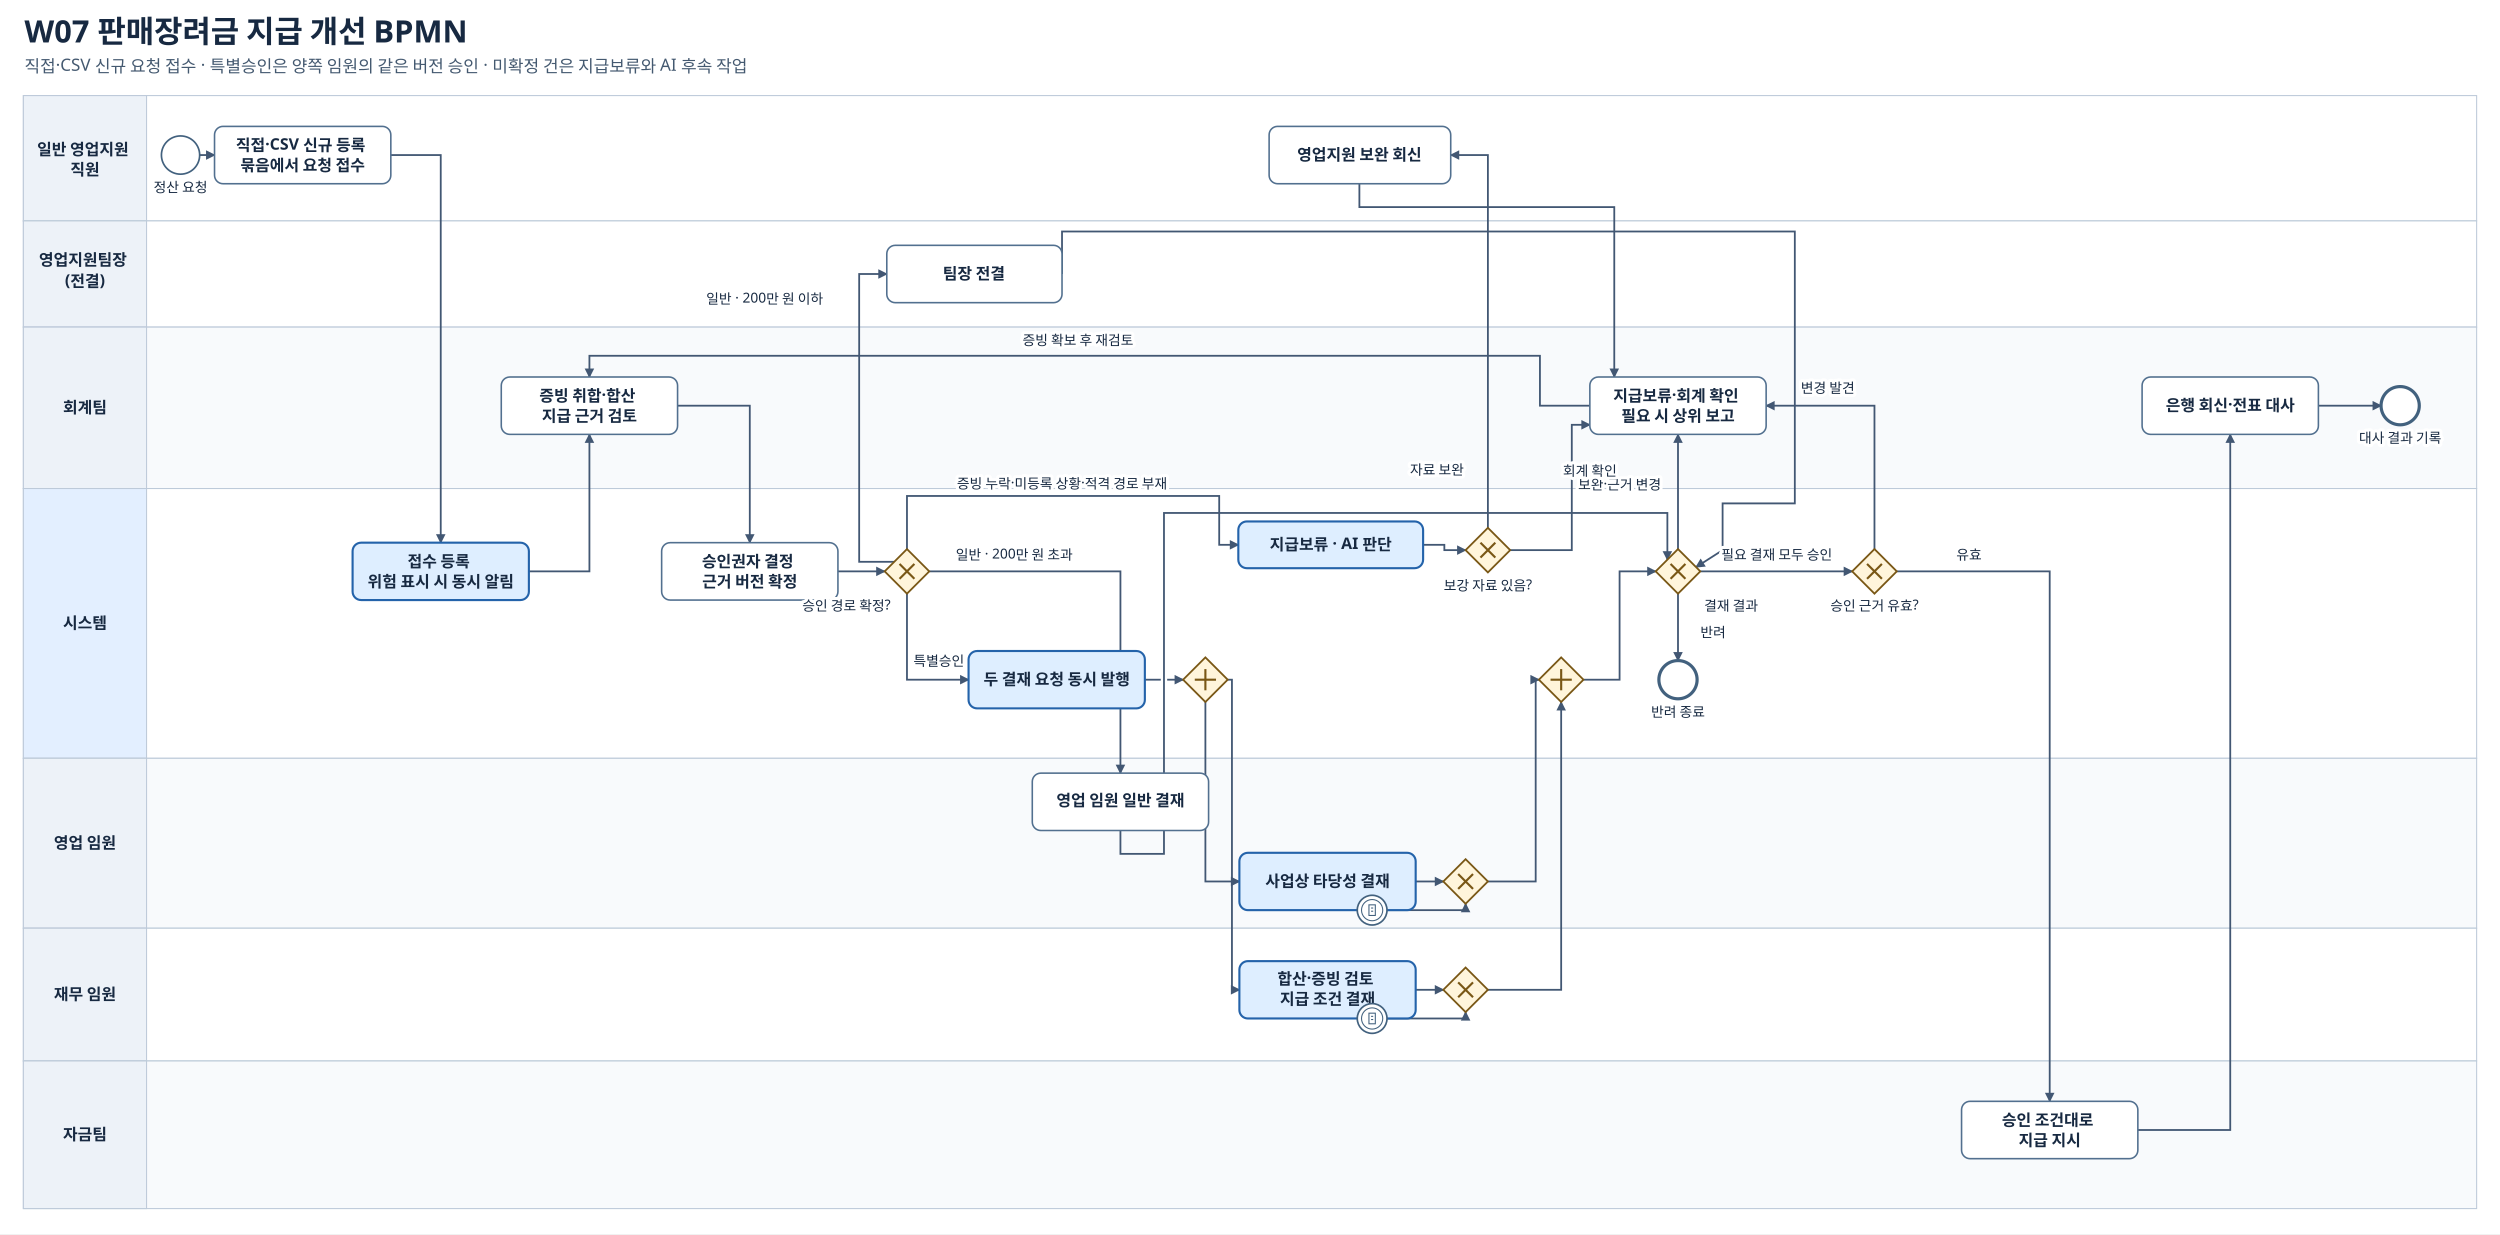
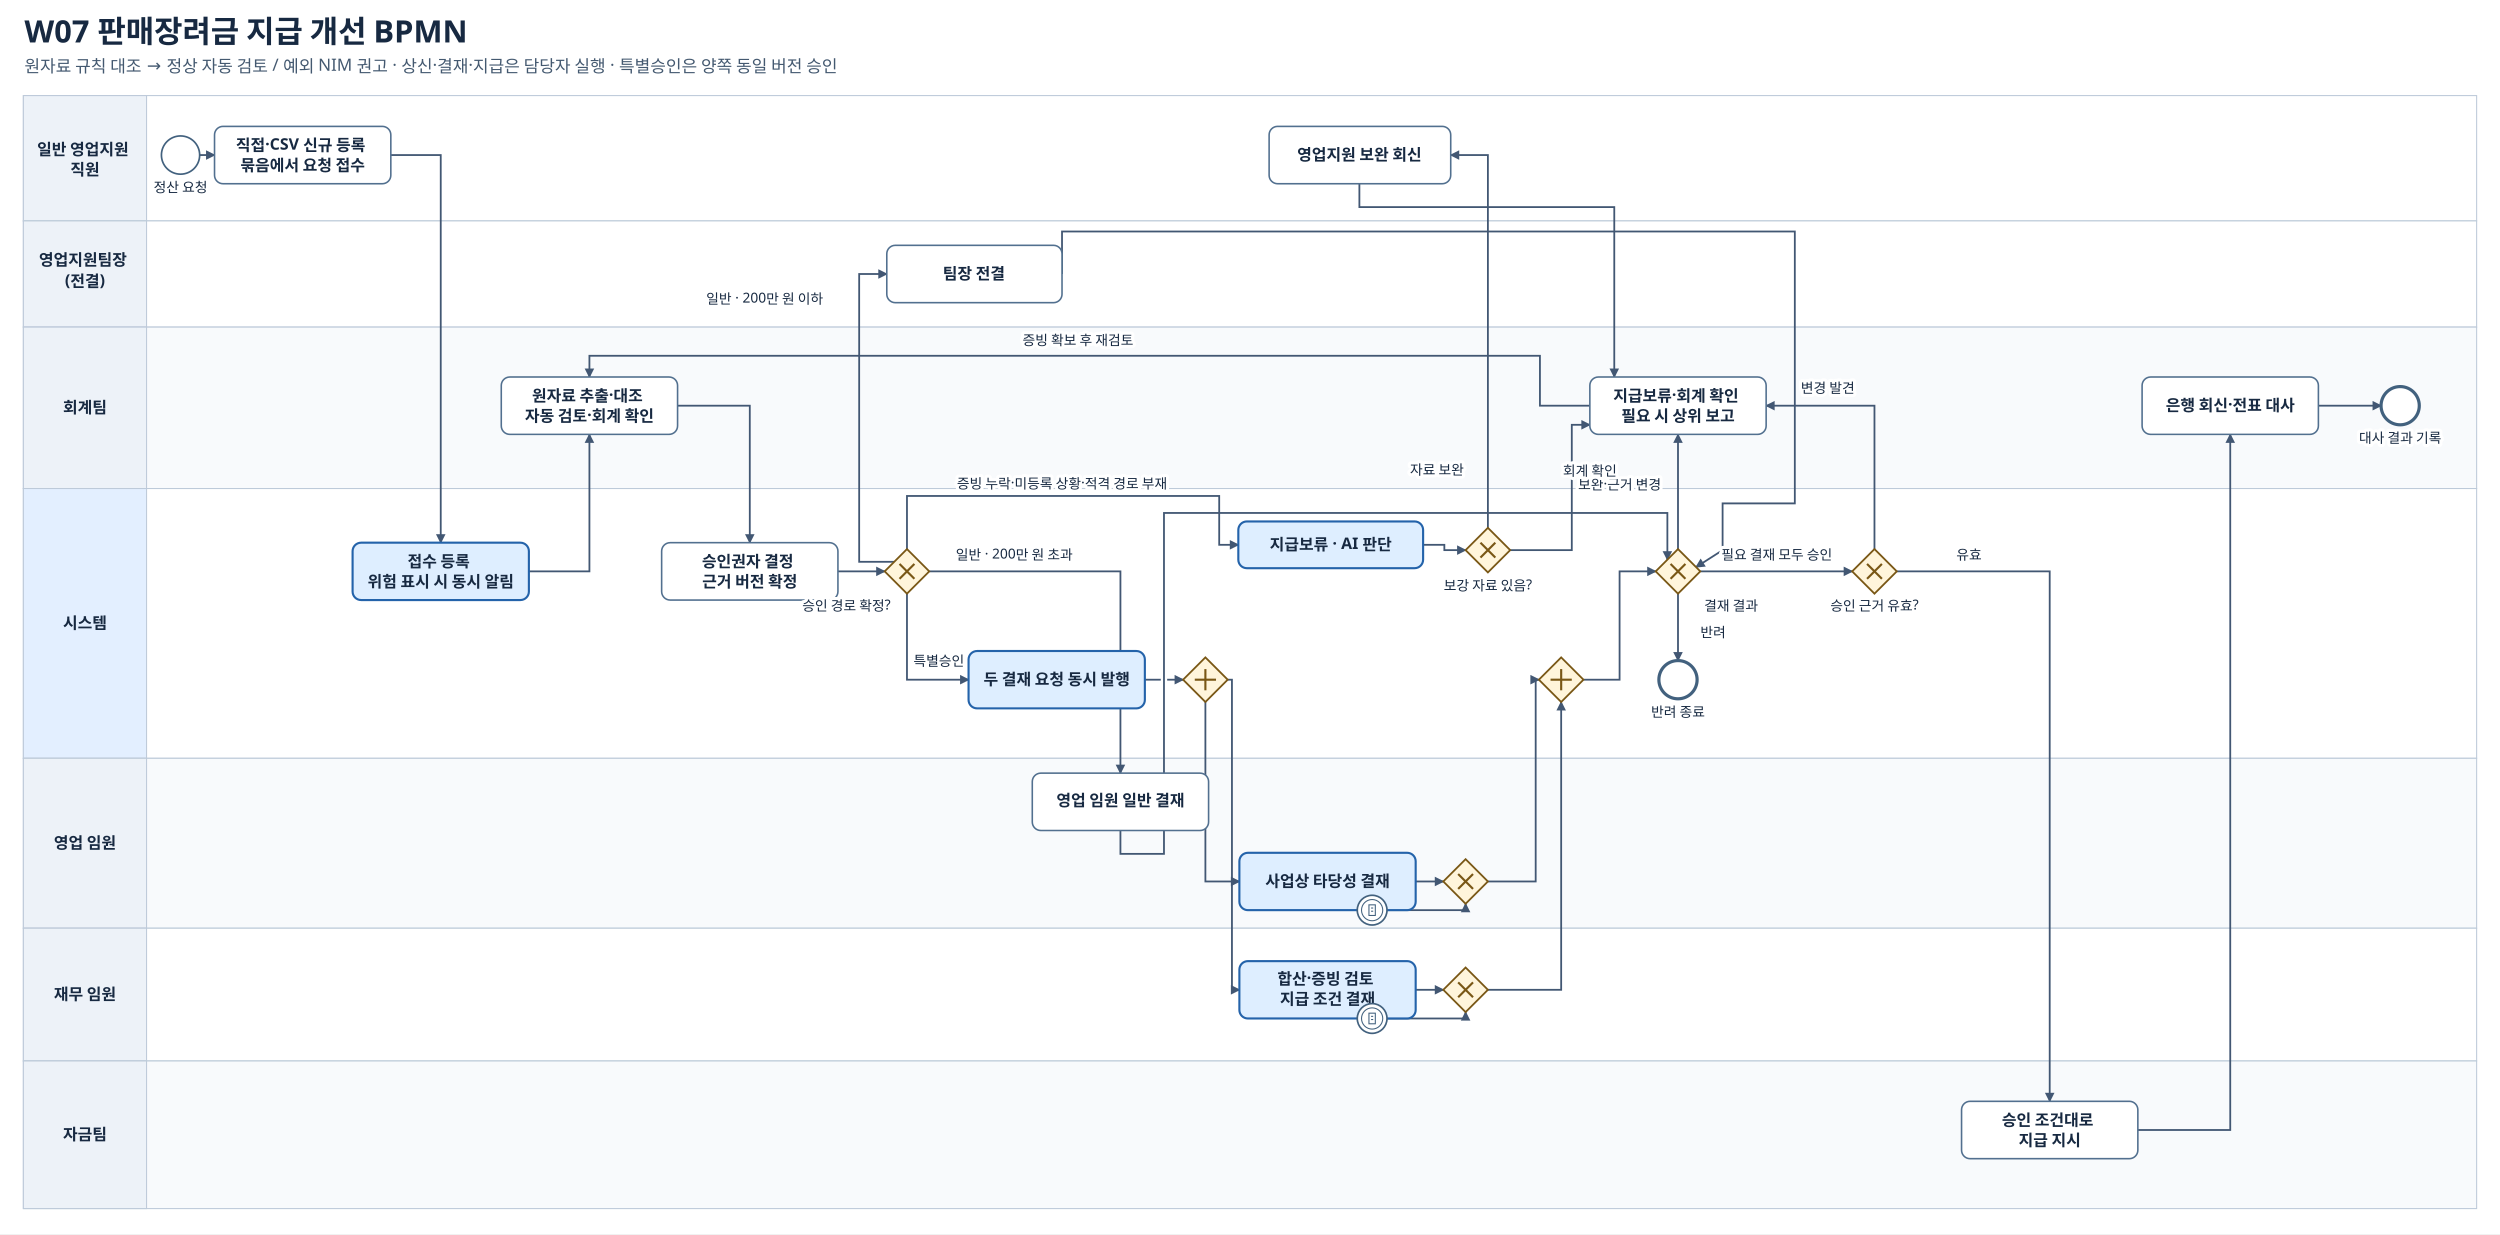
<svg xmlns="http://www.w3.org/2000/svg" width="2354" height="1162" viewBox="0 0 2354 1162" role="img" aria-labelledby="title desc">
  <defs>
    <marker id="arrow" markerWidth="9" markerHeight="9" refX="8" refY="4.5" orient="auto" markerUnits="userSpaceOnUse">
      <path d="M 0 0 L 9 4.5 L 0 9 z" fill="#425773" />
    </marker>
  </defs>
  <style>text{font-family:'Malgun Gothic','Apple SD Gothic Neo',sans-serif;fill:#172941}.title{font-size:29px;font-weight:700}.subtitle{font-size:16px;fill:#445970}.role{font-size:15px;font-weight:700;text-anchor:middle}.task{font-size:15px;font-weight:600;text-anchor:middle}.small{font-size:13px;text-anchor:middle;paint-order:stroke;stroke:#fff;stroke-width:6px;stroke-linejoin:round}.wire{fill:none;stroke:#425773;stroke-width:1.7;marker-end:url(#arrow)}</style>
  <rect width="2354" height="1162" fill="#fff" />
  <text x="23" y="40" class="title">W07 판매장려금 지급 개선 BPMN</text>
-   <text x="23" y="68" class="subtitle">직접·CSV 신규 요청 접수 · 특별승인은 양쪽 임원의 같은 버전 승인 · 미확정 건은 지급보류와 AI 후속 작업</text>
+   <text x="23" y="68" class="subtitle">원자료 규칙 대조 → 정상 자동 검토 / 예외 NIM 권고 · 상신·결재·지급은 담당자 실행 · 특별승인은 양쪽 동일 버전 승인</text>
  <rect x="22" y="90" width="2310" height="118" fill="#fff" stroke="#bdcad9" />
  <rect x="22" y="90" width="116" height="118" fill="#edf2f8" stroke="#bdcad9" />
  <text x="80" y="154" class="role">
    <tspan x="80" dy="-8">일반 영업지원</tspan>
    <tspan x="80" dy="19">직원</tspan>
  </text>
  <rect x="22" y="208" width="2310" height="100" fill="#fff" stroke="#bdcad9" />
  <rect x="22" y="208" width="116" height="100" fill="#edf2f8" stroke="#bdcad9" />
  <text x="80" y="250" class="role">
    <tspan x="80">영업지원팀장</tspan>
    <tspan x="80" dy="19">(전결)</tspan>
  </text>
  <rect x="22" y="308" width="2310" height="152" fill="#f8fafc" stroke="#bdcad9" />
  <rect x="22" y="308" width="116" height="152" fill="#edf2f8" stroke="#bdcad9" />
  <text x="80" y="389" class="role">
    <tspan x="80" dy="0">회계팀</tspan>
  </text>
  <rect x="22" y="460" width="2310" height="254" fill="#fff" stroke="#bdcad9" />
  <rect x="22" y="460" width="116" height="254" fill="#e3efff" stroke="#bdcad9" />
  <text x="80" y="592" class="role">
    <tspan x="80" dy="0">시스템</tspan>
  </text>
  <rect x="22" y="714" width="2310" height="160" fill="#f8fafc" stroke="#bdcad9" />
  <rect x="22" y="714" width="116" height="160" fill="#edf2f8" stroke="#bdcad9" />
  <text x="80" y="799" class="role">
    <tspan x="80" dy="0">영업 임원</tspan>
  </text>
  <rect x="22" y="874" width="2310" height="125" fill="#fff" stroke="#bdcad9" />
  <rect x="22" y="874" width="116" height="125" fill="#edf2f8" stroke="#bdcad9" />
  <text x="80" y="941.5" class="role">
    <tspan x="80" dy="0">재무 임원</tspan>
  </text>
  <rect x="22" y="999" width="2310" height="139" fill="#f8fafc" stroke="#bdcad9" />
  <rect x="22" y="999" width="116" height="139" fill="#edf2f8" stroke="#bdcad9" />
  <text x="80" y="1073.5" class="role">
    <tspan x="80" dy="0">자금팀</tspan>
  </text>
  <polyline class="wire" points="188,146 202,146" />
  <polyline class="wire" points="368,146 415,146 415,511" />
  <polyline class="wire" points="498,538 555,538 555,409" />
  <polyline class="wire" points="638,382 706,382 706,511" />
  <polyline class="wire" points="789,538 833,538" />
  <polyline class="wire" points="875,538 1055,538 1055,728" />
  <polyline class="wire" points="854,559 854,640 912,640" />
  <polyline class="wire" points="1078,640 1114,640" />
  <polyline class="wire" points="1135,661 1135,830 1167,830" />
  <polyline class="wire" points="1156,640 1160,640 1160,932 1167,932" />
  <polyline class="wire" points="1333,830 1359,830" />
  <polyline class="wire" points="1306,857 1380,857 1380,851" />
  <polyline class="wire" points="1333,932 1359,932" />
  <polyline class="wire" points="1306,959 1380,959 1380,953" />
  <polyline class="wire" points="1401,830 1446,830 1446,640 1449,640" />
  <polyline class="wire" points="1401,932 1470,932 1470,661" />
  <polyline class="wire" points="1491,640 1525,640 1525,538 1559,538" />
  <path d="M1096 631v18" fill="none" stroke="#fff" stroke-width="6" />
  <polyline class="wire" points="1055,782 1055,804 1096,804 1096,483 1570,483 1570,527" />
  <polyline class="wire" points="1601,538 1744,538" />
  <polyline class="wire" points="1580,517 1580,409" />
  <polyline class="wire" points="1580,559 1580,622" />
  <polyline class="wire" points="1497,382 1450,382 1450,335 555,335 555,355" />
  <polyline class="wire" points="1765,517 1765,382 1663,382" />
  <polyline class="wire" points="1786,538 1930,538 1930,1037" />
  <polyline class="wire" points="2013,1064 2100,1064 2100,409" />
  <polyline class="wire" points="2183,382 2242,382" />
  <polyline class="wire" points="854,517 854,467 1148,467 1148,513 1166,513" />
  <polyline class="wire" points="1340,513 1360,513 1360,518 1380,518" />
  <polyline class="wire" points="1401,497 1401,146 1366,146" />
  <polyline class="wire" points="1422,518 1480,518 1480,400 1497,400" />
  <polyline class="wire" points="1280,173 1280,195 1520,195 1520,355" />
  <polyline class="wire" points="842,529 809,529 809,258 835,258" />
  <polyline class="wire" points="1000,258 1000,218 1690,218 1690,474 1622,474 1622,518 1597,534" />
  <circle cx="170" cy="146" r="18" fill="#fff" stroke="#42617e" stroke-width="1.6" />
  <text x="170" y="181" class="small">
    <tspan x="170" dy="0">정산 요청</tspan>
  </text>
  <rect x="202" y="119" width="166" height="54" rx="8" fill="#fff" stroke="#52708f" stroke-width="1.5" />
  <text x="285" y="142" class="task">
    <tspan x="285" dy="0">직접·CSV 신규 등록</tspan>
    <tspan x="285" dy="19">묶음에서 요청 접수</tspan>
  </text>
  <rect x="332" y="511" width="166" height="54" rx="8" fill="#deeeff" stroke="#2463aa" stroke-width="2" />
  <text x="415" y="534" class="task">
    <tspan x="415" dy="0">접수 등록</tspan>
    <tspan x="415" dy="19">위험 표시 시 동시 알림</tspan>
  </text>
  <rect x="472" y="355" width="166" height="54" rx="8" fill="#fff" stroke="#52708f" stroke-width="1.5" />
  <text x="555" y="378" class="task">
-     <tspan x="555" dy="0">증빙 취합·합산</tspan>
-     <tspan x="555" dy="19">지급 근거 검토</tspan>
+     <tspan x="555" dy="0">원자료 추출·대조</tspan>
+     <tspan x="555" dy="19">자동 검토·회계 확인</tspan>
  </text>
  <rect x="623" y="511" width="166" height="54" rx="8" fill="#fff" stroke="#52708f" stroke-width="1.5" />
  <text x="706" y="534" class="task">
    <tspan x="706" dy="0">승인권자 결정</tspan>
    <tspan x="706" dy="19">근거 버전 확정</tspan>
  </text>
  <path d="M854,517l21,21 -21,21 -21,-21z" fill="#fff5db" stroke="#795715" stroke-width="1.7" />
  <path d="M847,531l14,14 M847,545l14,-14" fill="none" stroke="#795715" stroke-width="2" />
  <text x="797" y="575" class="small">
    <tspan x="797" dy="0">승인 경로 확정?</tspan>
  </text>
  <rect x="972" y="728" width="166" height="54" rx="8" fill="#fff" stroke="#52708f" stroke-width="1.5" />
  <text x="1055" y="759" class="task">영업 임원 일반 결재</text>
  <rect x="835" y="231" width="165" height="54" rx="8" fill="#fff" stroke="#52708f" stroke-width="1.5" />
  <text x="917" y="263" class="task">팀장 전결</text>
  <rect x="912" y="613" width="166" height="54" rx="8" fill="#deeeff" stroke="#2463aa" stroke-width="2" />
  <text x="995" y="645" class="task">
    <tspan x="995" dy="0">두 결재 요청 동시 발행</tspan>
  </text>
  <path d="M1135,619l21,21 -21,21 -21,-21z" fill="#fff5db" stroke="#795715" stroke-width="1.7" />
  <path d="M1125,640h20 M1135,630v20" fill="none" stroke="#795715" stroke-width="2" />
  <rect x="1167" y="803" width="166" height="54" rx="8" fill="#deeeff" stroke="#2463aa" stroke-width="2" />
  <text x="1250" y="835" class="task">
    <tspan x="1250" dy="0">사업상 타당성 결재</tspan>
  </text>
  <rect x="1167" y="905" width="166" height="54" rx="8" fill="#deeeff" stroke="#2463aa" stroke-width="2" />
  <text x="1250" y="927" class="task">
    <tspan x="1250" dy="0">합산·증빙 검토</tspan>
    <tspan x="1250" dy="19">지급 조건 결재</tspan>
  </text>
  <circle cx="1292" cy="857" r="14" fill="#fff" stroke="#42617e" stroke-width="1.6" />
  <circle cx="1292" cy="857" r="10" fill="none" stroke="#42617e" />
  <path d="M1289,852h6v10h-6z M1291,855h2 M1291,858h2" fill="none" stroke="#42617e" />
  <circle cx="1292" cy="959" r="14" fill="#fff" stroke="#42617e" stroke-width="1.6" />
  <circle cx="1292" cy="959" r="10" fill="none" stroke="#42617e" />
  <path d="M1289,954h6v10h-6z M1291,957h2 M1291,960h2" fill="none" stroke="#42617e" />
  <path d="M1380,809l21,21 -21,21 -21,-21z" fill="#fff5db" stroke="#795715" stroke-width="1.7" />
  <path d="M1373,823l14,14 M1373,837l14,-14" fill="none" stroke="#795715" stroke-width="2" />
  <path d="M1380,911l21,21 -21,21 -21,-21z" fill="#fff5db" stroke="#795715" stroke-width="1.7" />
  <path d="M1373,925l14,14 M1373,939l14,-14" fill="none" stroke="#795715" stroke-width="2" />
  <path d="M1470,619l21,21 -21,21 -21,-21z" fill="#fff5db" stroke="#795715" stroke-width="1.7" />
  <path d="M1460,640h20 M1470,630v20" fill="none" stroke="#795715" stroke-width="2" />
  <path d="M1580,517l21,21 -21,21 -21,-21z" fill="#fff5db" stroke="#795715" stroke-width="1.7" />
  <path d="M1573,531l14,14 M1573,545l14,-14" fill="none" stroke="#795715" stroke-width="2" />
  <text x="1630" y="575" class="small">
    <tspan x="1630" dy="0">결재 결과</tspan>
  </text>
  <rect x="1497" y="355" width="166" height="54" rx="8" fill="#fff" stroke="#52708f" stroke-width="1.5" />
  <text x="1580" y="378" class="task">
    <tspan x="1580" dy="0">지급보류·회계 확인</tspan>
    <tspan x="1580" dy="19">필요 시 상위 보고</tspan>
  </text>
  <rect x="1166" y="491" width="174" height="44" rx="8" fill="#deeeff" stroke="#2463aa" stroke-width="2" />
  <text x="1253" y="518" class="task">지급보류 · AI 판단</text>
  <path d="M1401,497l21,21 -21,21 -21,-21z" fill="#fff5db" stroke="#795715" stroke-width="1.7" />
  <path d="M1394,511l14,14 M1394,525l14,-14" fill="none" stroke="#795715" stroke-width="2" />
  <text x="1401" y="556" class="small">보강 자료 있음?</text>
  <rect x="1195" y="119" width="171" height="54" rx="8" fill="#fff" stroke="#52708f" stroke-width="1.5" />
  <text x="1280" y="151" class="task">영업지원 보완 회신</text>
  <circle cx="1580" cy="640" r="18" fill="#fff" stroke="#42617e" stroke-width="3" />
  <text x="1580" y="675" class="small">
    <tspan x="1580" dy="0">반려 종료</tspan>
  </text>
  <path d="M1765,517l21,21 -21,21 -21,-21z" fill="#fff5db" stroke="#795715" stroke-width="1.7" />
  <path d="M1758,531l14,14 M1758,545l14,-14" fill="none" stroke="#795715" stroke-width="2" />
  <text x="1765" y="575" class="small">
    <tspan x="1765" dy="0">승인 근거 유효?</tspan>
  </text>
  <rect x="1847" y="1037" width="166" height="54" rx="8" fill="#fff" stroke="#52708f" stroke-width="1.5" />
  <text x="1930" y="1060" class="task">
    <tspan x="1930" dy="0">승인 조건대로</tspan>
    <tspan x="1930" dy="19">지급 지시</tspan>
  </text>
  <rect x="2017" y="355" width="166" height="54" rx="8" fill="#fff" stroke="#52708f" stroke-width="1.5" />
  <text x="2100" y="387" class="task">
    <tspan x="2100" dy="0">은행 회신·전표 대사</tspan>
  </text>
  <circle cx="2260" cy="382" r="18" fill="#fff" stroke="#42617e" stroke-width="3" />
  <text x="2260" y="417" class="small">
    <tspan x="2260" dy="0">대사 결과 기록</tspan>
  </text>
  <text x="955" y="527" class="small">일반 · 200만 원 초과</text>
  <text x="720" y="286" class="small">일반 · 200만 원 이하</text>
  <text x="884" y="627" class="small">
    <tspan x="884" dy="0">특별승인</tspan>
  </text>
  <text x="1673" y="527" class="small">
    <tspan x="1673" dy="0">필요 결재 모두 승인</tspan>
  </text>
  <text x="1525" y="461" class="small">
    <tspan x="1525" dy="0">보완·근거 변경</tspan>
  </text>
  <text x="1613" y="600" class="small">
    <tspan x="1613" dy="0">반려</tspan>
  </text>
  <text x="1015" y="325" class="small">
    <tspan x="1015" dy="0">증빙 확보 후 재검토</tspan>
  </text>
  <text x="1721" y="370" class="small">
    <tspan x="1721" dy="0">변경 발견</tspan>
  </text>
  <text x="1854" y="527" class="small">
    <tspan x="1854" dy="0">유효</tspan>
  </text>
  <text x="1000" y="460" class="small">증빙 누락·미등록 상황·적격 경로 부재</text>
  <text x="1353" y="447" class="small">자료 보완</text>
  <text x="1497" y="448" class="small">회계 확인</text>
</svg>
